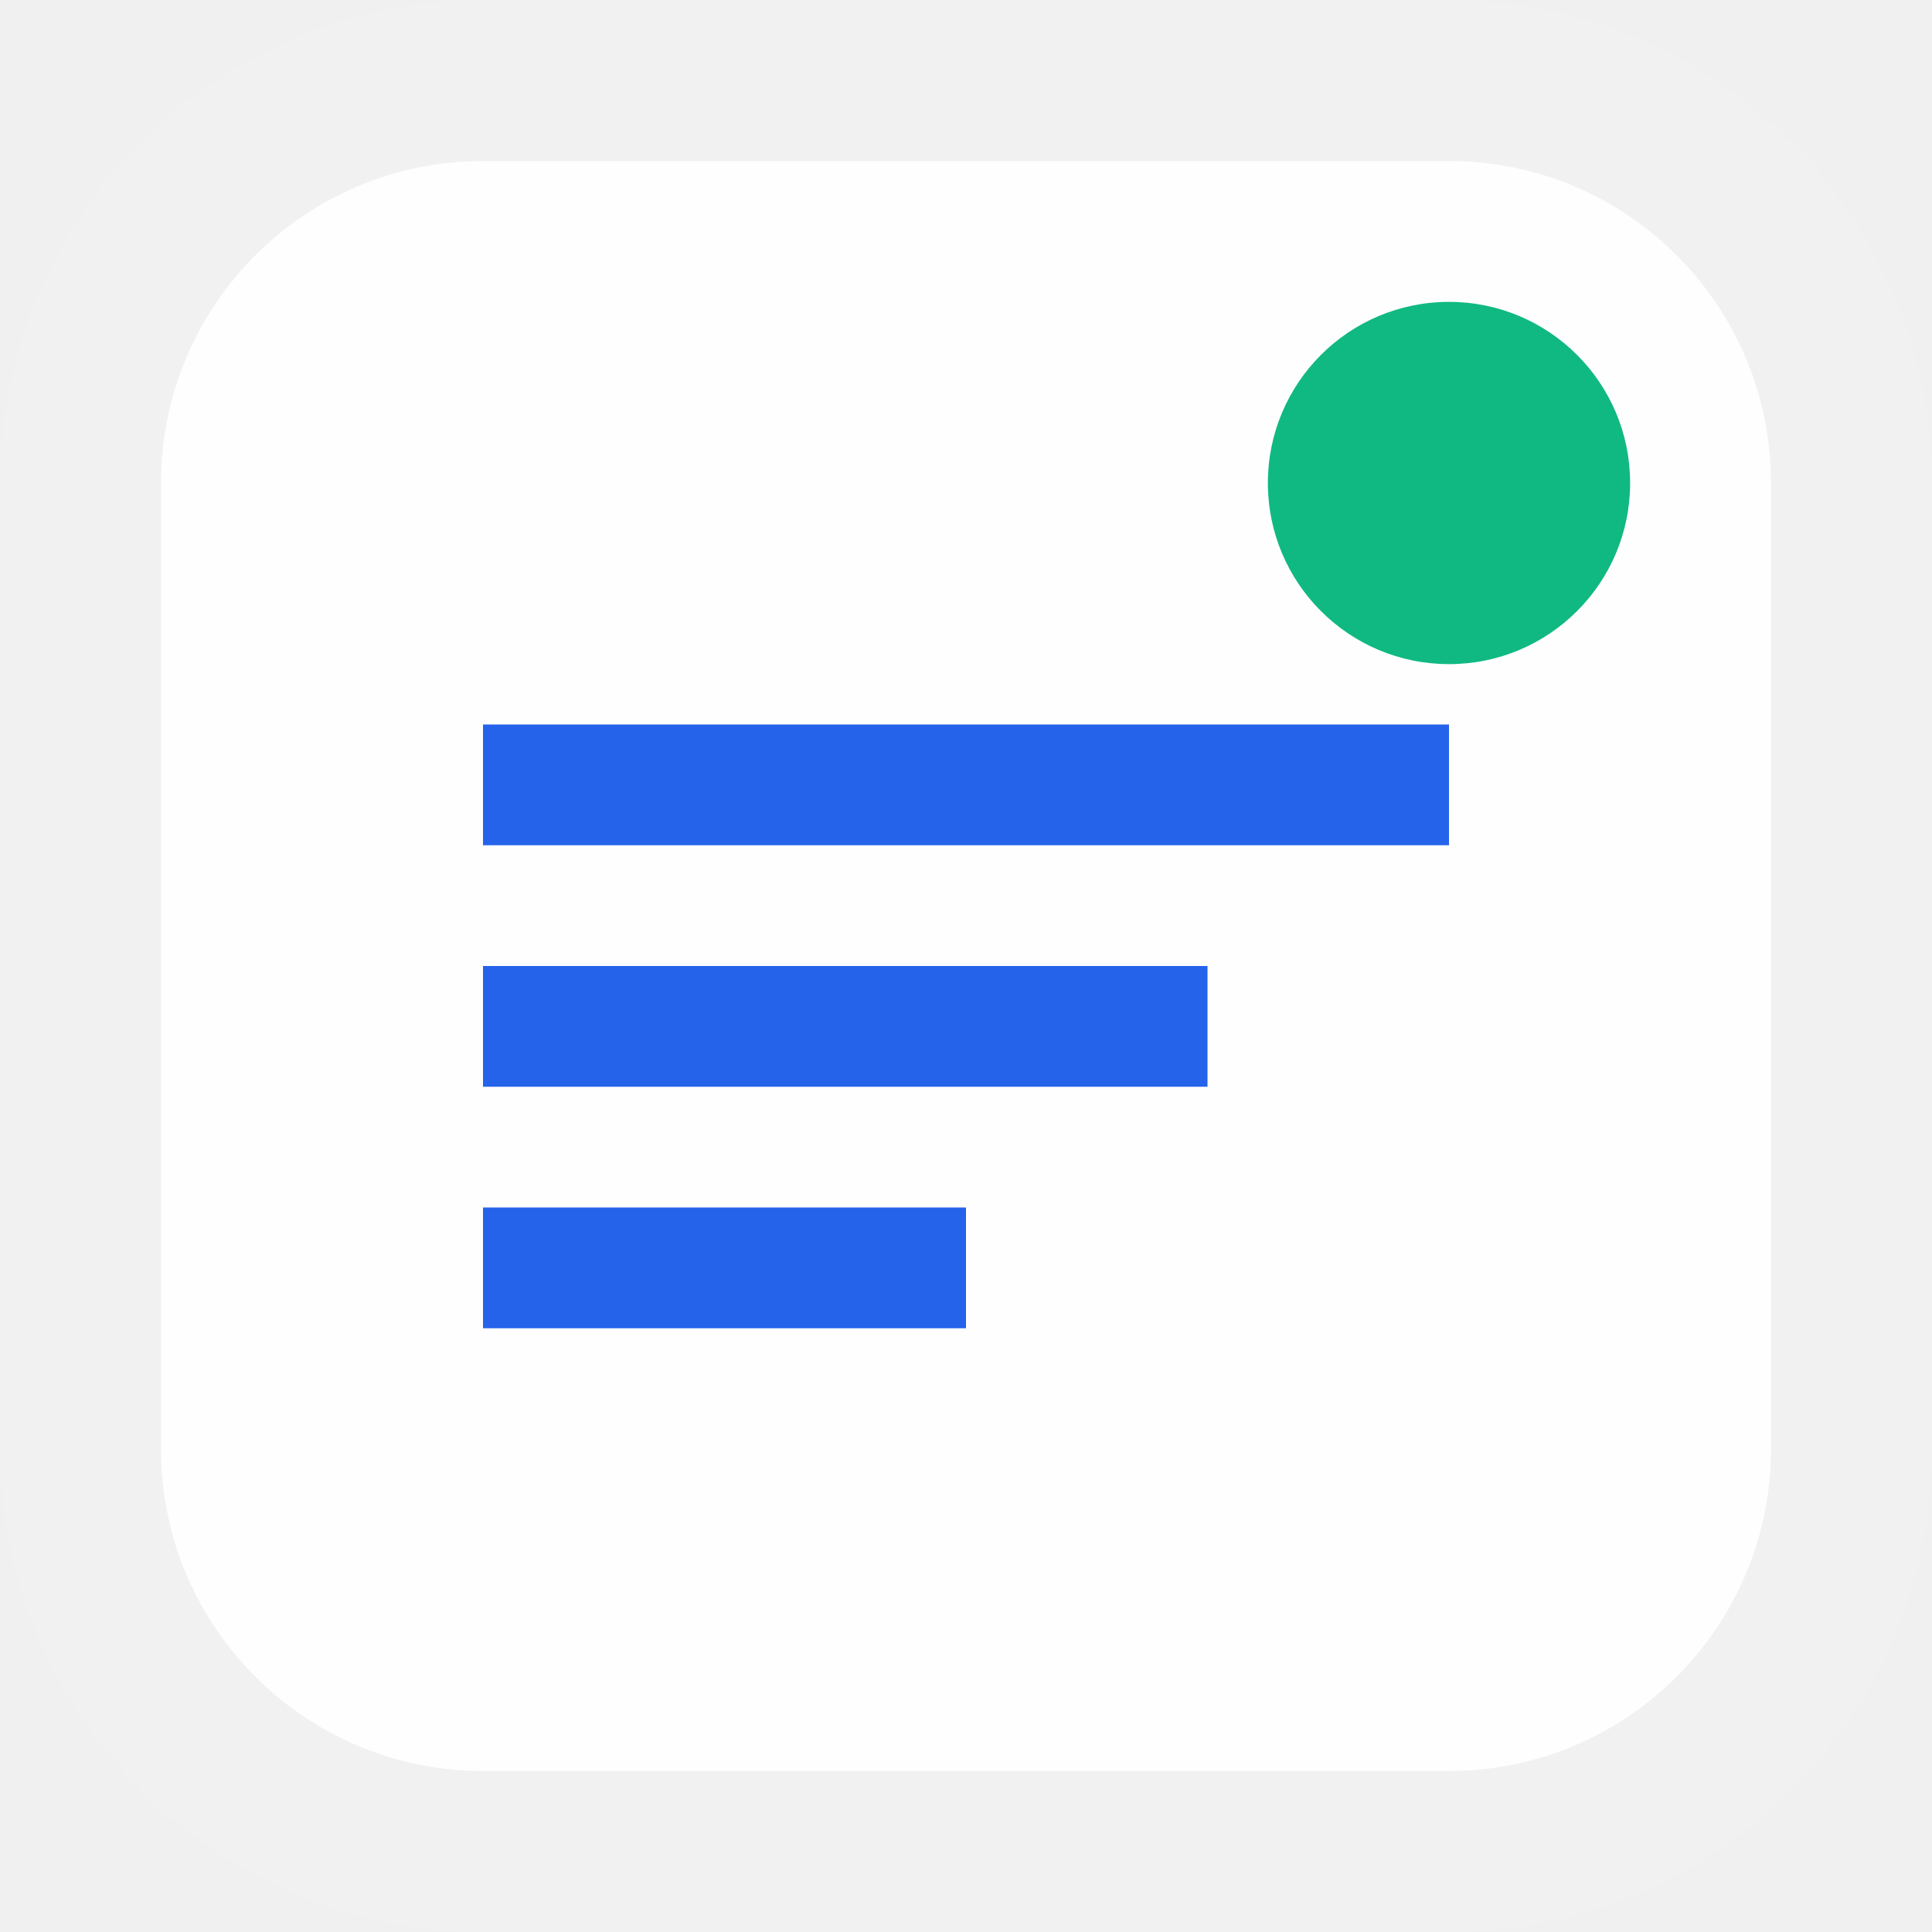
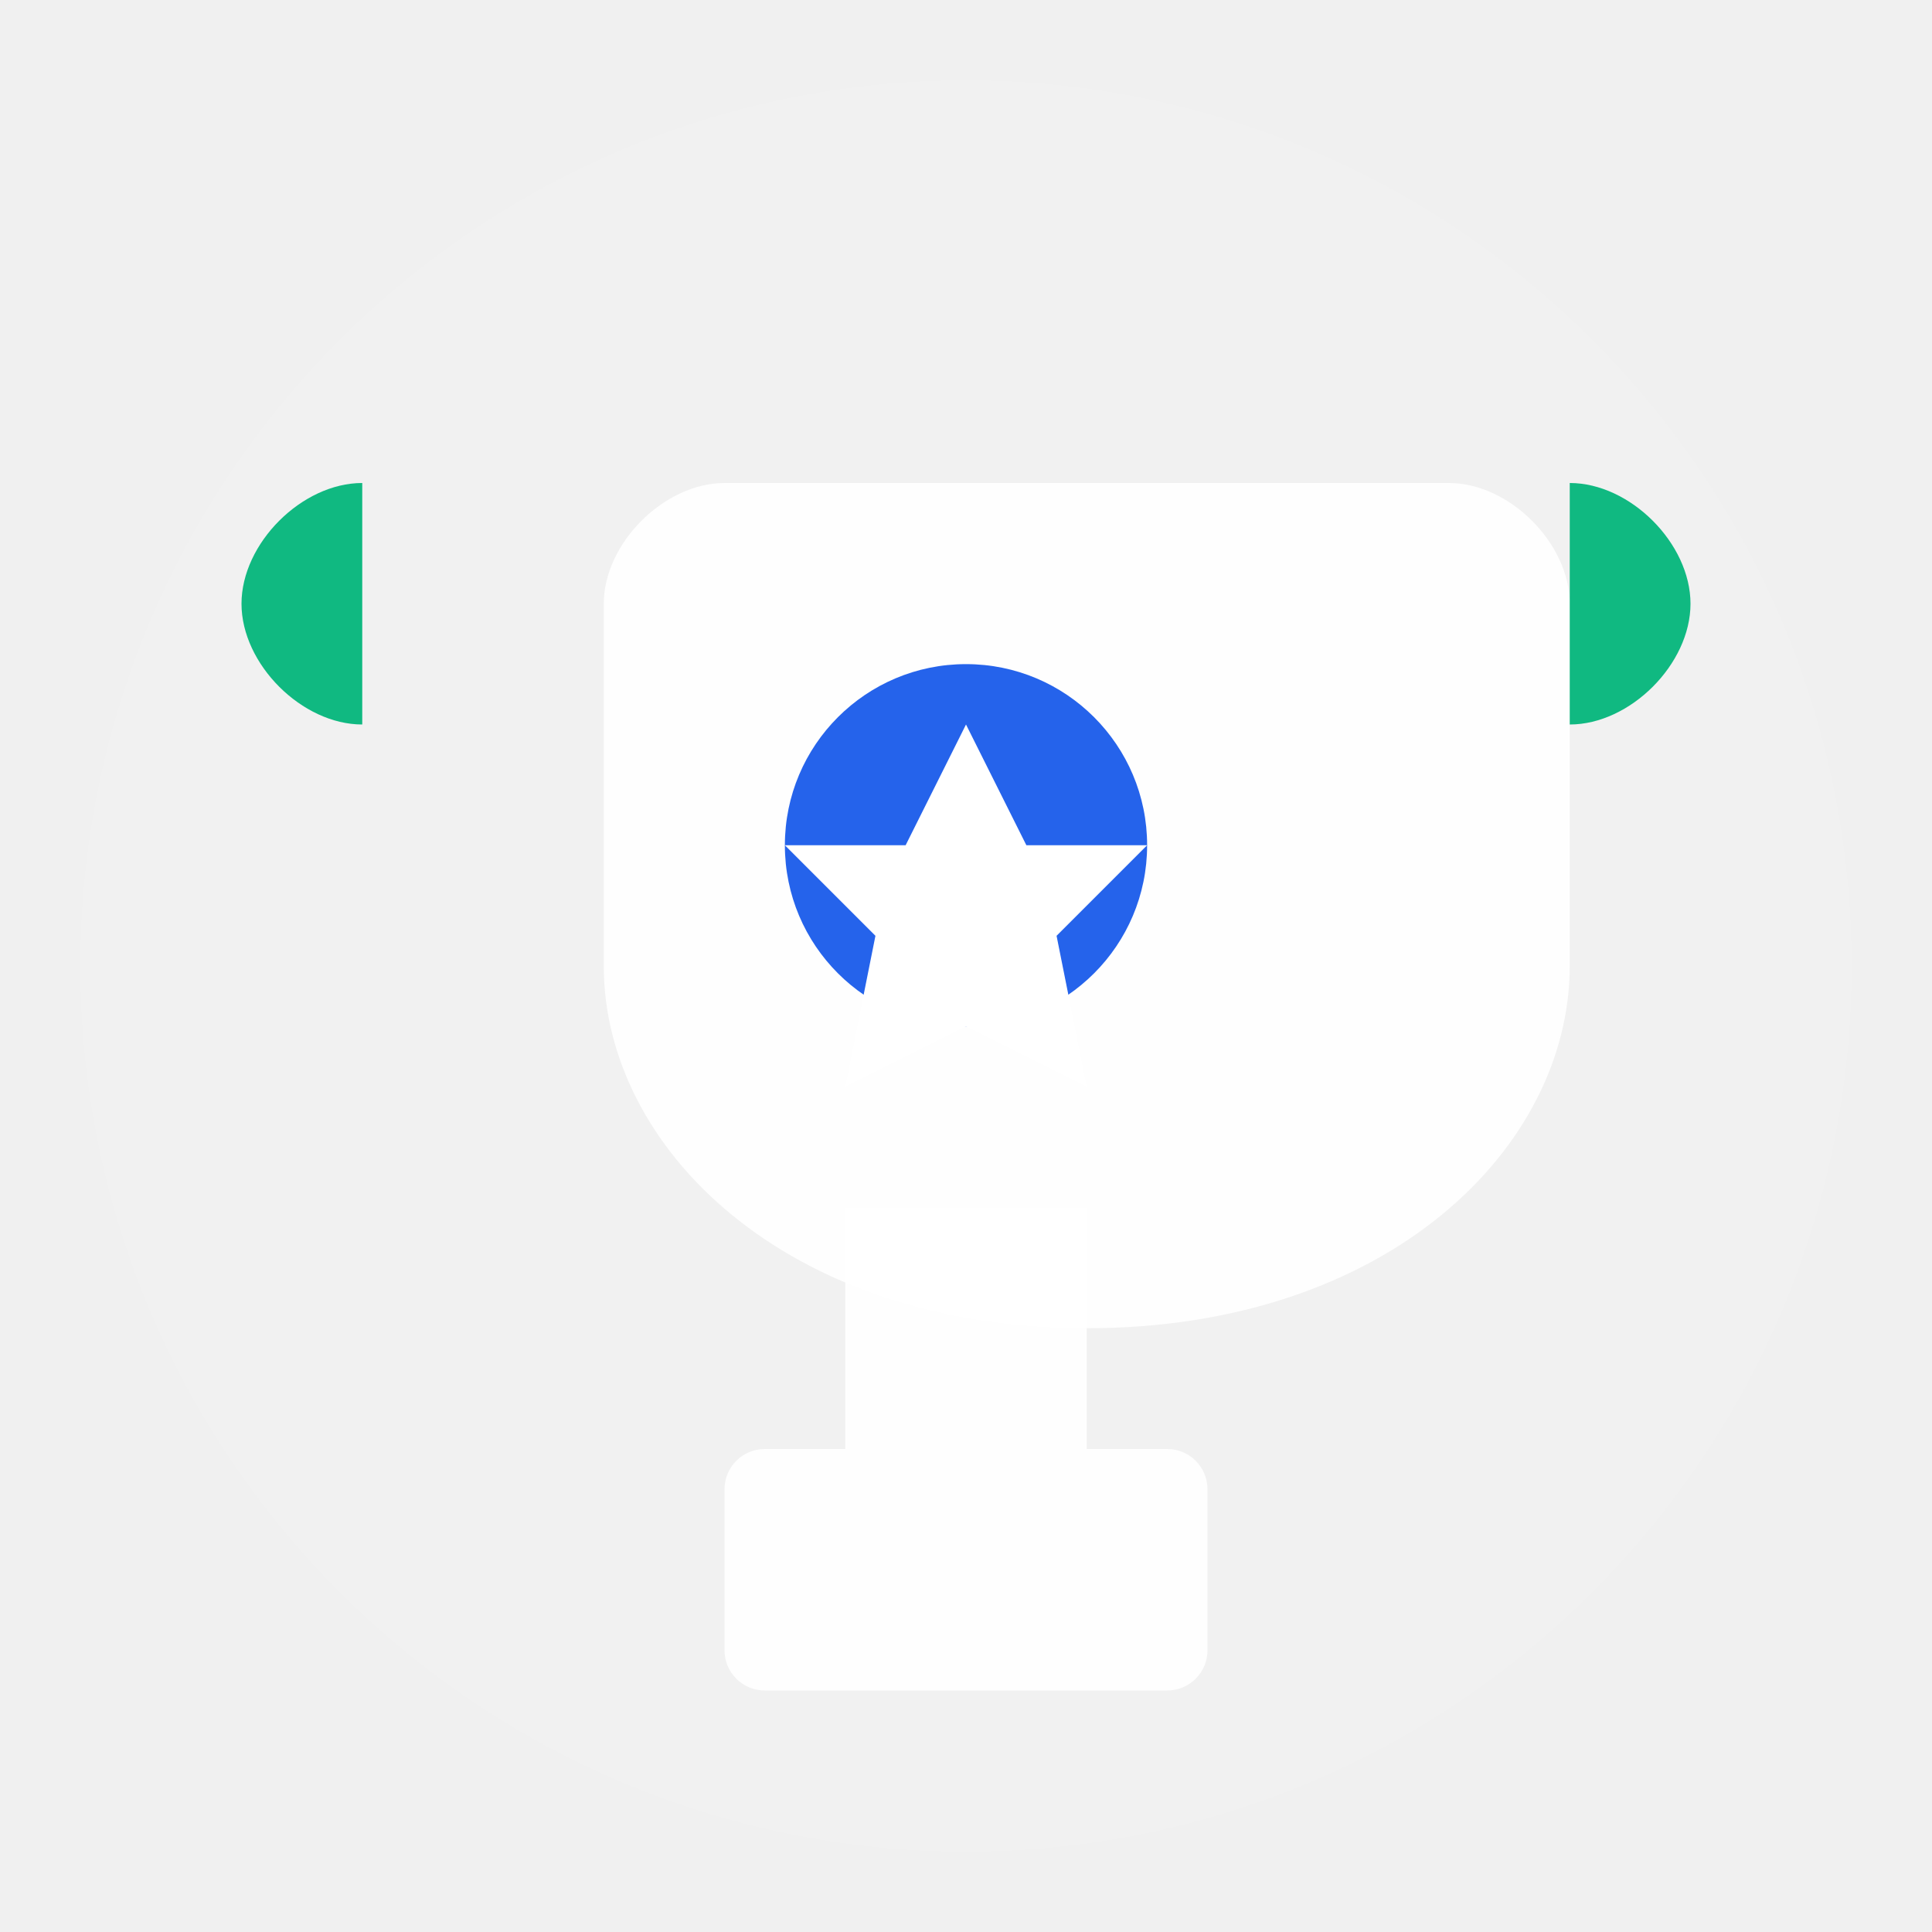
<svg xmlns="http://www.w3.org/2000/svg" width="96" height="96" viewBox="0 0 96 96" fill="none">
-   <rect width="96" height="96" rx="24" fill="white" fill-opacity="0.1" />
-   <rect width="80" height="80" x="8" y="8" rx="16" fill="white" fill-opacity="0.9" />
-   <path d="M24 36h48v6H24z" fill="#2563eb" />
-   <path d="M24 48h36v6H24z" fill="#2563eb" />
-   <path d="M24 60h24v6H24z" fill="#2563eb" />
-   <circle cx="72" cy="24" r="9" fill="#10b981" />
+   <circle cx="48" cy="48" r="44" fill="white" fill-opacity="0.1" />
+   <rect x="36" y="72" width="24" height="12" rx="2" fill="white" fill-opacity="0.9" />
+   <rect x="42" y="60" width="12" height="12" fill="white" fill-opacity="0.9" />
+   <path d="M24 24h48c3 0 6 3 6 6v18c0 9-9 18-24 18s-24-9-24-18V30c0-3 3-6 6-6z" fill="white" fill-opacity="0.9" />
+   <path d="M18 36c-3 0-6-3-6-6s3-6 6-6v12zm60-12c3 0 6 3 6 6s-3 6-6 6V24z" fill="#10b981" />
+   <circle cx="48" cy="42" r="9" fill="#2563eb" />
+   <path d="M48 36l3 6h6l-4.5 4.5L54 54l-6-3-6 3 1.5-7.5L39 42h6l3-6z" fill="white" />
</svg>
